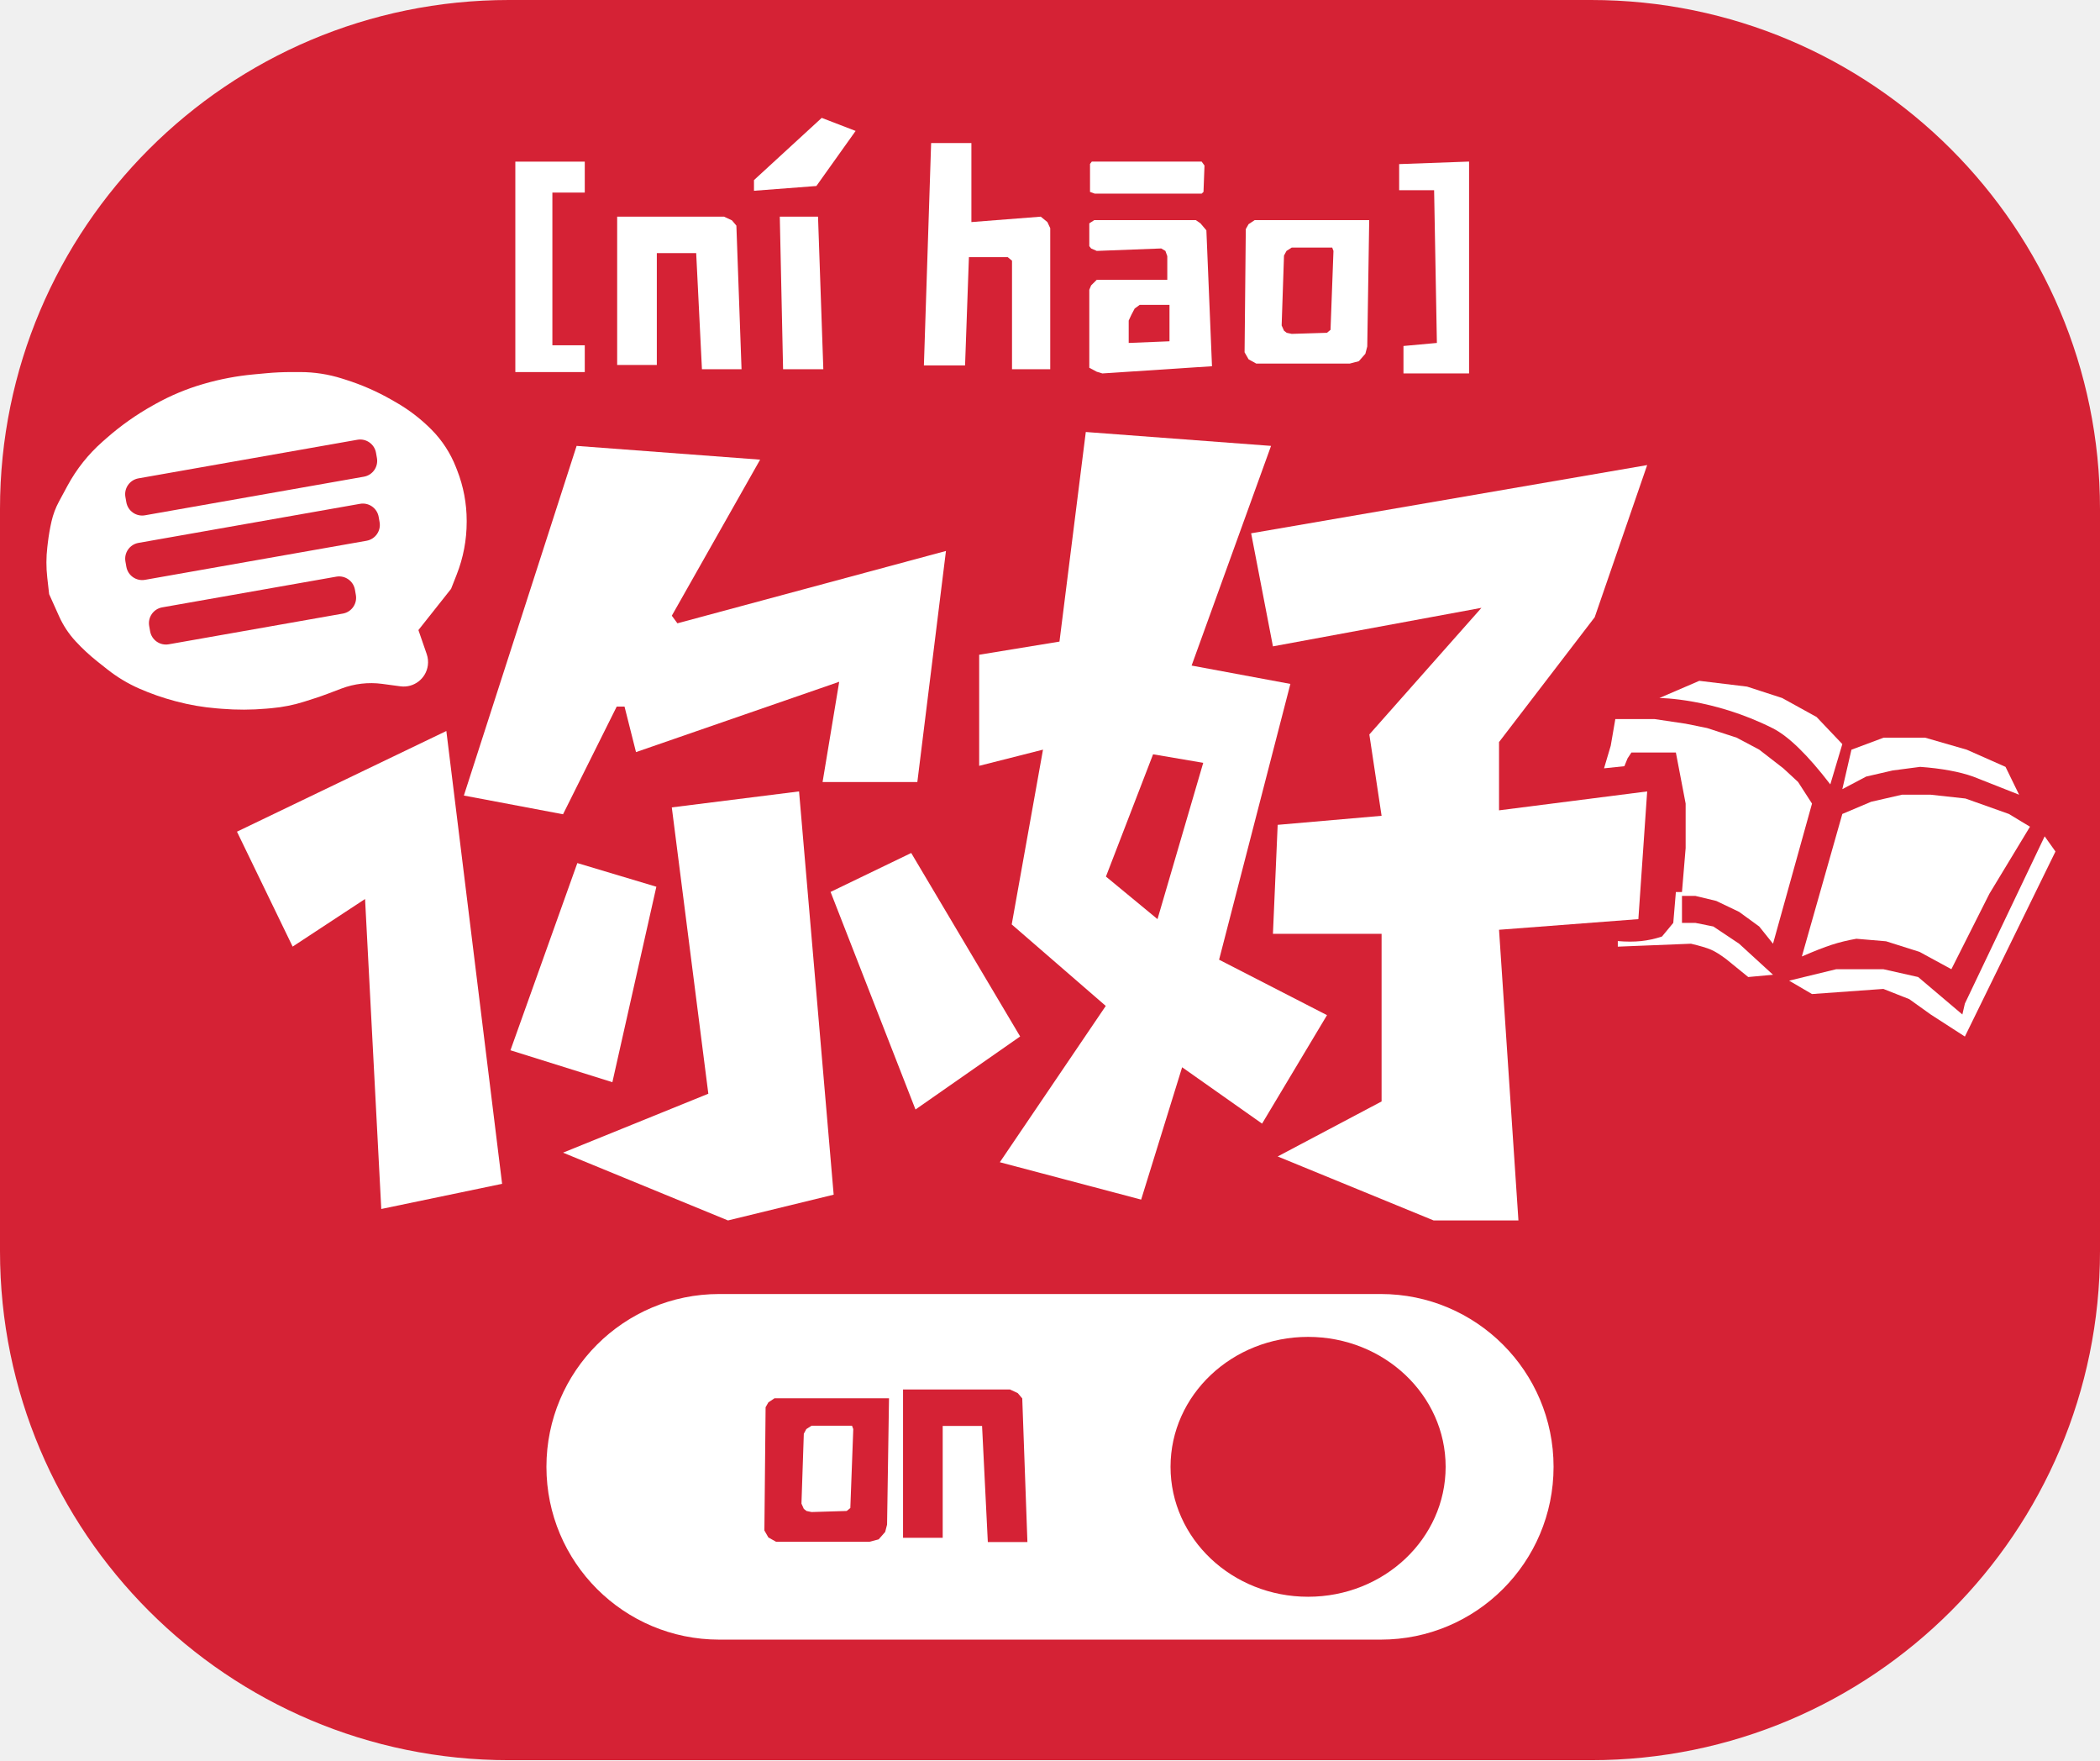
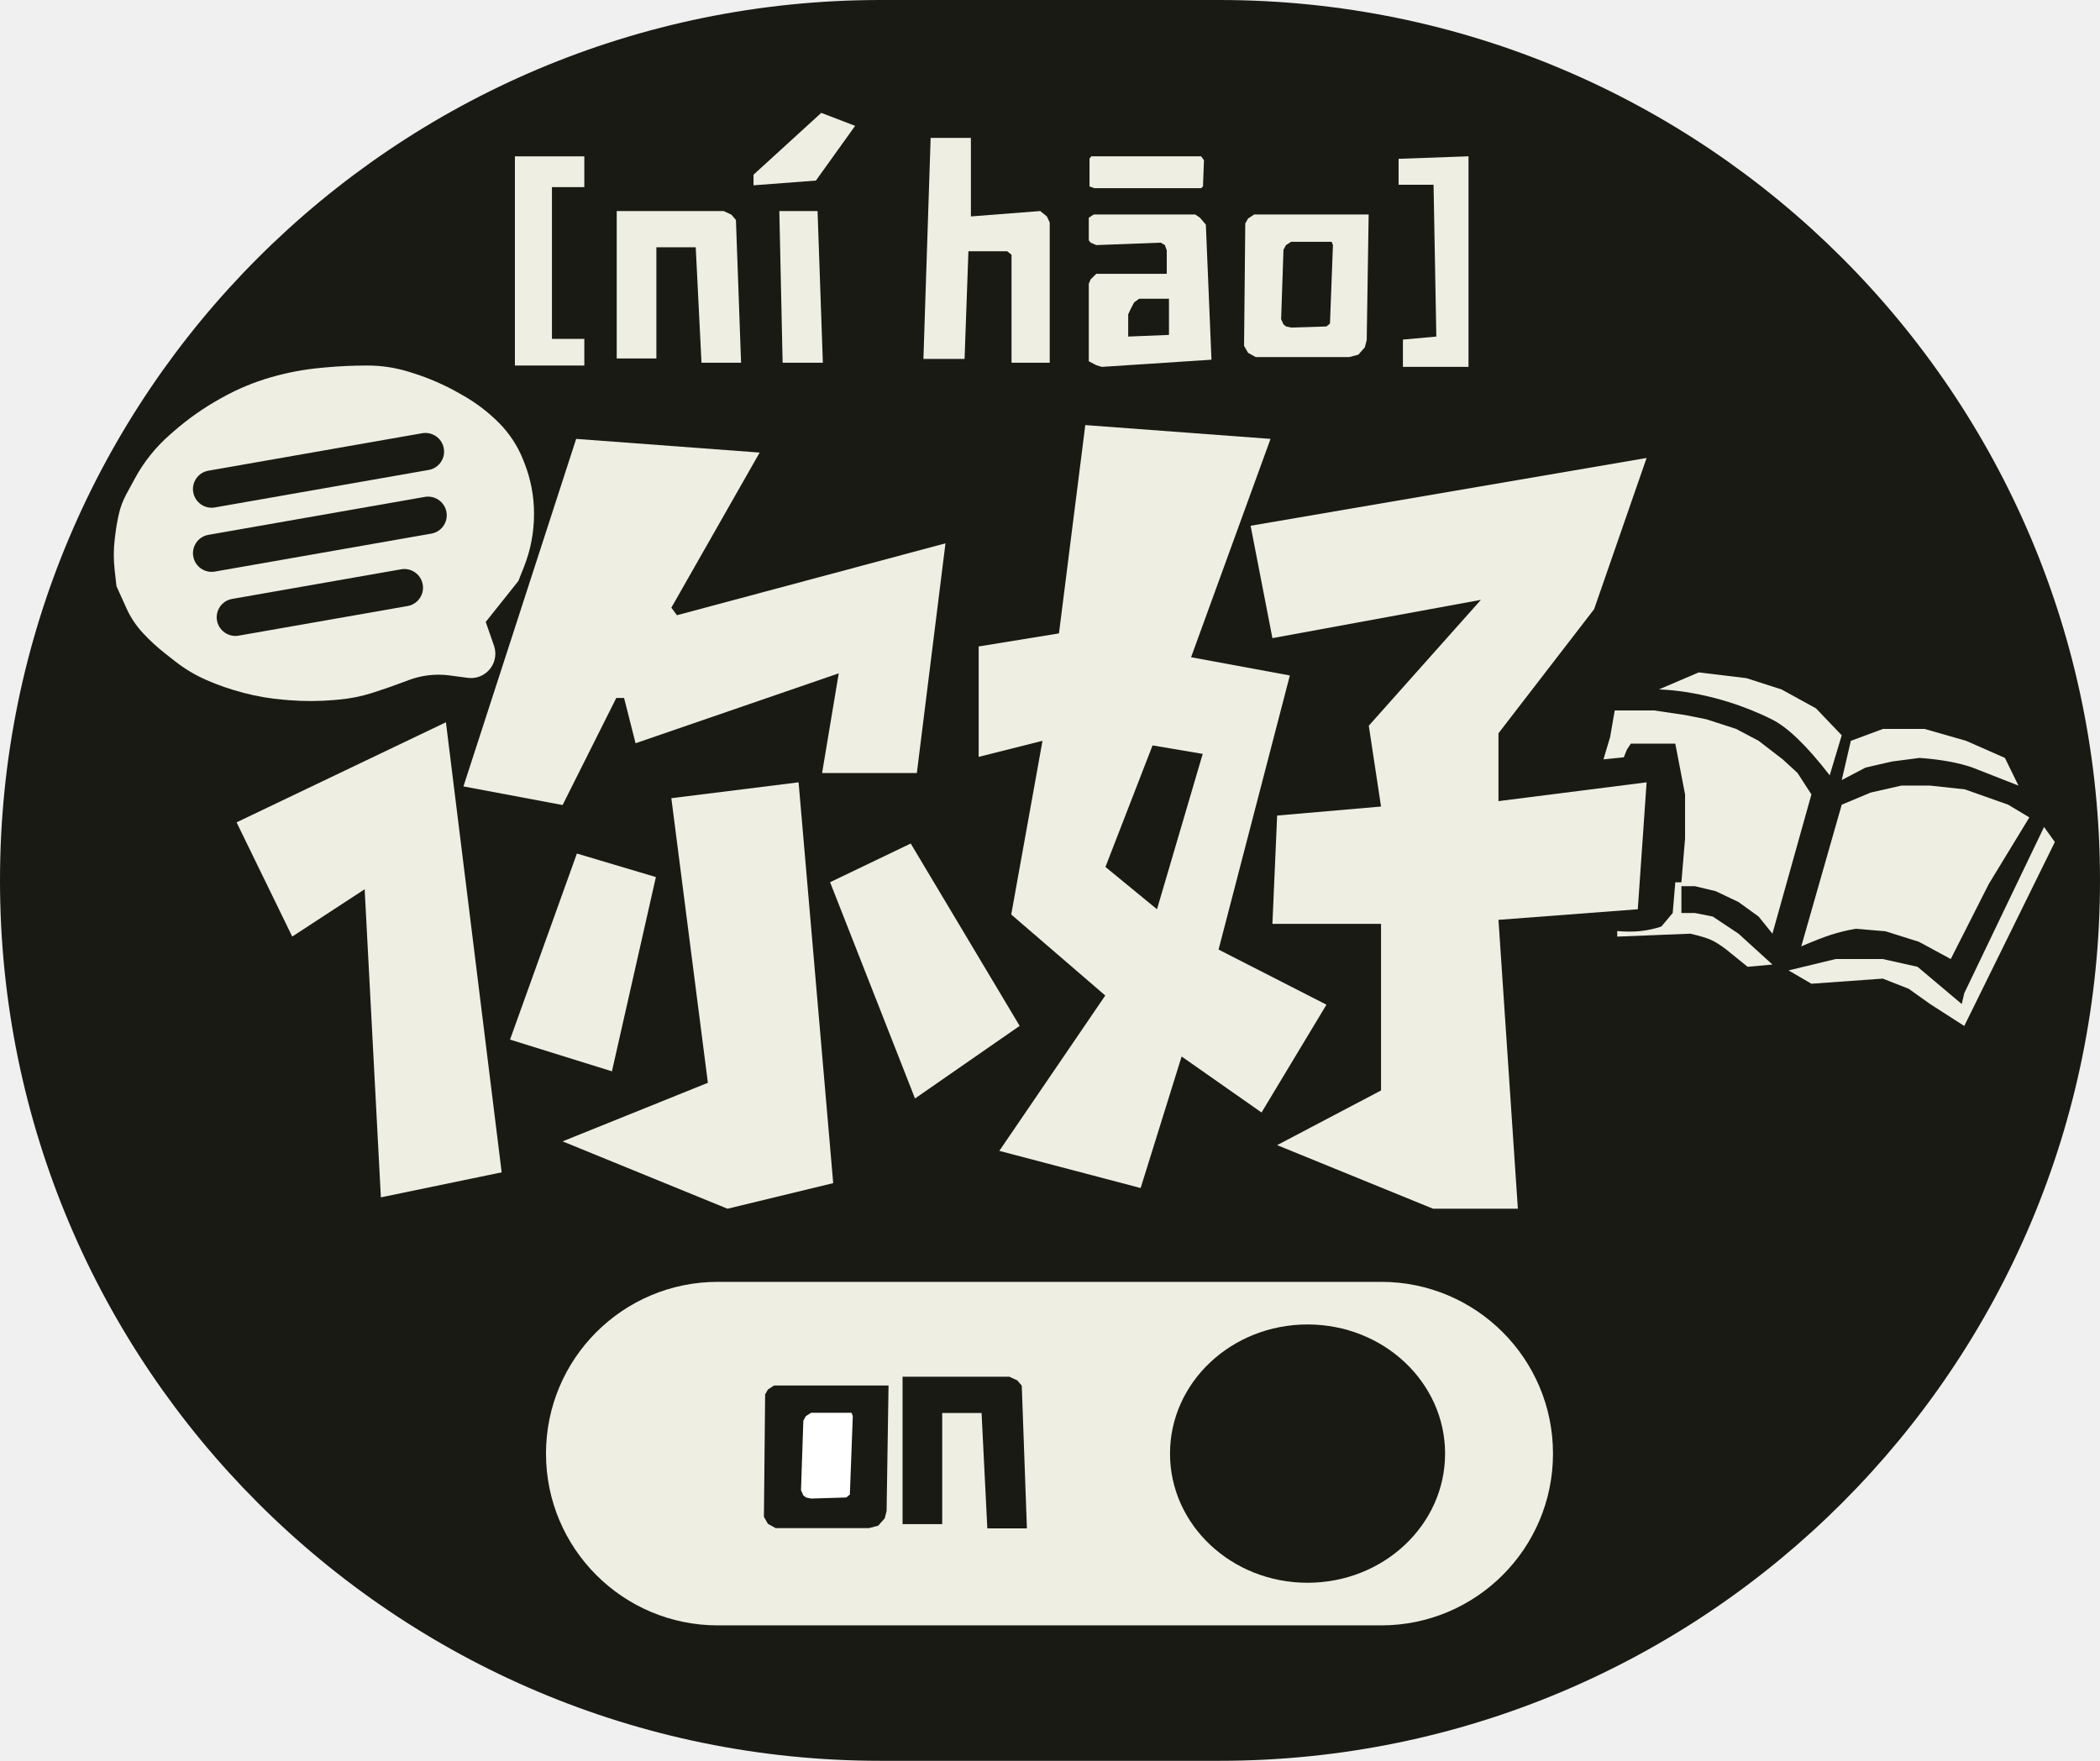
- <svg xmlns="http://www.w3.org/2000/svg" width="784px" height="657px" viewBox="0 0 784 657" version="1.1">
+ <svg xmlns="http://www.w3.org/2000/svg" width="93px" height="78px" viewBox="0 0 93 78" version="1.1">
  <g id="Page-1" stroke="none" stroke-width="1" fill="none" fill-rule="evenodd">
    <g id="Group-50">
-       <rect id="Rectangle" fill="#D52235" x="0" y="0" width="784" height="657" rx="190" />
-       <g id="Group-48" transform="translate(17, 44)">
-         <polyline id="Path-299" fill="#FFFFFF" points="71.471 266.43 149.636 228.849 170.455 397.867 125.344 407.262 119.29 291.558 92.251 309.328" />
-         <polygon id="Path-300" fill="#FFFFFF" points="198.538 278.147 228.04 286.982 211.622 359.936 173.569 348.019" />
-         <path d="M233.806,257.367 C233.806,257.367 249.642,255.379 281.315,251.402 L294.236,401.922 L254.779,411.538 L193.2,386.239 L247.444,364.24 C238.352,292.991 233.806,257.367 233.806,257.367 Z" id="Path-301" fill="#FFFFFF" />
-         <polygon id="Path-302" fill="#FFFFFF" points="293.08 288.917 323.186 274.384 363.852 342.867 324.783 370.13" />
-         <polygon id="Path-303" fill="#FFFFFF" points="198.269 122.432 156.18 252.941 193.2 259.93 213.242 219.73 216.154 219.73 220.443 236.73 296.305 210.478 290.094 247.909 325.472 247.909 336.159 161.648 235.9 188.655 233.809 185.817 266.78 127.568" />
-         <polygon id="Path-304" fill="#FFFFFF" points="388.364 117.246 457.524 122.432 427.867 204.427 464.741 211.279 438.127 314.216 478.414 334.91 454.174 375.401 424.329 354.362 409.031 403.761 356.272 389.81 395.821 331.47 360.708 301.051 372.386 235.811 348.557 241.851 348.557 200.387 378.537 195.48" />
-         <polygon id="Path-305" fill="#D52235" points="413.485 237.545 432.205 240.731 415.134 299.07 395.886 283.184" />
-         <path d="M450.093,155.057 L597.945,129.596 L578.357,186.382 L542.639,232.983 L542.639,258.464 L597.945,251.402 L594.658,299.07 L542.639,303.045 L549.881,411.538 C528.776,411.538 518.223,411.538 518.223,411.538 C518.223,411.538 498.815,403.578 459.998,387.657 L498.791,367.125 L498.791,304.557 L458.231,304.557 L459.998,263.881 L498.791,260.503 L494.22,230.144 L536.077,182.877 L458.231,197.259 L450.093,155.057 Z" id="Path-306" fill="#FFFFFF" />
-         <polygon id="Path-307" fill="#FFFFFF" points="175.391 16.332 175.391 94.877 201.315 94.877 201.315 84.878 189.22 84.878 189.22 27.88 201.315 27.88 201.315 16.332" />
-         <polyline id="Path-308" fill="#FFFFFF" points="213.408 37.079 213.408 92.229 228.213 92.229 228.213 50.482 242.911 50.482 245.059 93.822 259.841 93.822 257.915 40.213 256.255 38.248 253.323 36.871 213.408 36.871" />
-         <path d="M264.486,23.224 C264.486,23.224 272.916,15.483 289.776,0 L302.43,4.871 L287.783,25.427 L264.486,27.205 C264.486,24.551 264.486,23.224 264.486,23.224 Z" id="Path-309" fill="#FFFFFF" />
-         <polygon id="Path-310" fill="#FFFFFF" points="274.123 36.871 275.351 93.822 290.376 93.822 288.396 36.871" />
-         <polygon id="Path-311" fill="#FFFFFF" points="330.622 9.402 327.922 92.4 343.292 92.4 344.729 51.978 356.272 51.978 359.224 51.978 360.819 53.308 360.819 93.822 375.088 93.822 375.088 41.166 374.022 38.89 371.548 36.871 345.653 38.89 345.653 9.402" />
-         <polygon id="Path-312" fill="#FFFFFF" points="389.672 39.359 391.526 38.162 429.437 38.162 431.173 39.359 433.383 41.975 435.477 92.696 394.562 95.388 392.46 94.755 389.672 93.28 389.672 64.165 390.352 62.528 392.46 60.44 418.788 60.44 418.788 51.612 418.086 49.655 416.526 48.738 392.46 49.655 390.352 48.738 389.672 47.877" />
-         <polygon id="Path-313" fill="#D52235" points="419.609 69.802 408.474 69.802 406.618 71.152 405.385 73.493 404.382 75.654 404.382 84.006 419.609 83.387" />
-         <path d="M390.617,16.308 C417.945,16.308 431.608,16.308 431.608,16.308 C431.608,16.308 431.965,16.8 432.678,17.785 L432.305,27.627 C431.841,28.065 431.608,28.284 431.608,28.284 C431.608,28.284 391.727,28.284 391.727,28.284 C391.727,28.284 391.131,28.065 389.94,27.627 L389.94,17.179 L390.617,16.308 Z" id="Path-314" fill="#FFFFFF" />
-         <path d="M451.403,38.162 L449.135,39.679 L448.096,41.503 L447.643,87.503 C448.638,89.24 449.135,90.109 449.135,90.109 C449.135,90.109 450.09,90.642 452.002,91.709 L486.905,91.709 L490.304,90.819 L492.732,88.056 L493.444,85.319 L494.169,38.162 L451.403,38.162 Z" id="Path-315" fill="#FFFFFF" />
-         <path d="M505.351,17.254 C505.351,17.254 514.051,16.939 531.453,16.308 L531.453,95.388 L506.961,95.388 L506.961,85.143 L519.438,84.006 L518.402,27 L505.351,27 C505.351,20.503 505.351,17.254 505.351,17.254 Z" id="Path-316" fill="#FFFFFF" />
-         <path d="M465.244,48.405 L463.294,49.658 L462.362,51.384 L461.483,77.475 L462.362,79.435 C463.03,79.957 463.364,80.219 463.364,80.219 C463.364,80.219 465.244,80.621 465.244,80.621 C465.244,80.621 469.624,80.487 478.384,80.219 C479.281,79.483 479.73,79.116 479.73,79.116 C479.73,79.116 480.096,69.297 480.828,49.658 L480.358,48.405 L465.244,48.405 Z" id="Path-317" fill="#D52235" />
-         <g id="Group-49" transform="translate(187, 439)">
-           <rect id="Rectangle" fill="#FFFFFF" x="0" y="0" width="376" height="129" rx="64.5" />
-           <polyline id="Path-308" fill="#D52235" points="133.136 35.838 133.136 90.988 147.941 90.988 147.941 49.242 162.639 49.242 164.787 92.582 179.57 92.582 177.643 38.973 175.984 37.008 173.051 35.631 133.136 35.631" />
-           <path d="M85.132,38.922 L82.863,40.439 L81.824,42.263 L81.372,88.262 C82.366,90 82.863,90.869 82.863,90.869 C82.863,90.869 83.819,91.402 85.73,92.469 L120.634,92.469 L124.032,91.578 L126.461,88.816 L127.172,86.078 L127.898,38.922 L85.132,38.922 Z" id="Path-315" fill="#D52235" />
-           <path d="M98.972,49.165 L97.023,50.418 L96.091,52.144 L95.212,78.235 L96.091,80.195 C96.758,80.717 97.092,80.978 97.092,80.978 C97.092,80.978 98.972,81.381 98.972,81.381 C98.972,81.381 103.352,81.247 112.113,80.978 C113.01,80.243 113.458,79.876 113.458,79.876 C113.458,79.876 113.824,70.056 114.556,50.418 L114.086,49.165 L98.972,49.165 Z" id="Path-317" fill="#FFFFFF" />
-           <ellipse id="Oval" fill="#D52235" cx="284.353" cy="64.5" rx="51.353" ry="48.5" />
+       <rect id="Rectangle" fill="#191A14" x="0" y="0" width="93" height="78" rx="39" />
+       <g id="Group-48" transform="translate(5, 5)">
+         <polyline id="Path-299" fill="#EEEEE2" points="5.477 31.428 14.748 26.995 17.217 46.932 11.867 48.04 11.149 34.392 7.942 36.488" />
+         <polygon id="Path-300" fill="#EEEEE2" points="20.548 32.81 24.047 33.852 22.1 42.457 17.587 41.052" />
+         <path d="M24.731,30.358 C24.731,30.358 26.609,30.124 30.366,29.655 L31.899,47.41 L27.219,48.544 L19.915,45.56 L26.349,42.965 C25.27,34.561 24.731,30.358 24.731,30.358 Z" id="Path-301" fill="#EEEEE2" />
+         <polygon id="Path-302" fill="#EEEEE2" points="31.761 34.08 35.332 32.366 40.156 40.444 35.522 43.66" />
+         <polygon id="Path-303" fill="#EEEEE2" points="20.516 14.442 15.524 29.836 19.915 30.661 22.292 25.919 22.638 25.919 23.146 27.924 32.144 24.827 31.407 29.243 35.603 29.243 36.871 19.068 24.979 22.253 24.731 21.919 28.642 15.048" />
+         <polygon id="Path-304" fill="#EEEEE2" points="43.063 13.83 51.266 14.442 47.748 24.114 52.122 24.922 48.965 37.064 53.743 39.505 50.868 44.281 47.329 41.8 45.514 47.627 39.256 45.981 43.947 39.099 39.783 35.511 41.168 27.816 38.341 28.528 38.341 23.637 41.897 23.058" />
+         <polygon id="Path-305" fill="#191A14" points="46.042 28.02 48.263 28.396 46.238 35.278 43.955 33.404" />
+         <path d="M50.384,18.29 L67.921,15.287 L65.597,21.985 L61.361,27.482 L61.361,30.488 L67.921,29.655 L67.531,35.278 L61.361,35.747 L62.22,48.544 C59.717,48.544 58.465,48.544 58.465,48.544 C58.465,48.544 56.163,47.605 51.559,45.727 L56.16,43.305 L56.16,35.925 L51.35,35.925 L51.559,31.127 L56.16,30.728 L55.618,27.147 L60.583,21.572 L51.35,23.268 L50.384,18.29 Z" id="Path-306" fill="#EEEEE2" />
+         <polygon id="Path-307" fill="#EEEEE2" points="17.803 1.926 17.803 11.192 20.877 11.192 20.877 10.012 19.443 10.012 19.443 3.289 20.877 3.289 20.877 1.926" />
+         <polyline id="Path-308" fill="#EEEEE2" points="22.312 4.374 22.312 10.879 24.068 10.879 24.068 5.955 25.811 5.955 26.066 11.067 27.819 11.067 27.591 4.743 27.394 4.512 27.046 4.349 22.312 4.349" />
+         <path d="M28.37,2.739 C28.37,2.739 29.37,1.826 31.37,0 L32.87,0.575 L31.133,2.999 L28.37,3.209 C28.37,2.896 28.37,2.739 28.37,2.739 Z" id="Path-309" fill="#EEEEE2" />
+         <polygon id="Path-310" fill="#EEEEE2" points="29.513 4.349 29.659 11.067 31.441 11.067 31.206 4.349" />
+         <polygon id="Path-311" fill="#EEEEE2" points="36.214 1.109 35.894 10.899 37.717 10.899 37.887 6.131 39.256 6.131 39.607 6.131 39.796 6.288 39.796 11.067 41.488 11.067 41.488 4.856 41.362 4.587 41.068 4.349 37.997 4.587 37.997 1.109" />
+         <polygon id="Path-312" fill="#EEEEE2" points="43.218 4.643 43.438 4.502 47.934 4.502 48.14 4.643 48.402 4.951 48.651 10.934 43.798 11.252 43.549 11.177 43.218 11.003 43.218 7.569 43.299 7.376 43.549 7.129 46.671 7.129 46.671 6.088 46.588 5.857 46.403 5.749 43.549 5.857 43.299 5.749 43.218 5.647" />
+         <polygon id="Path-313" fill="#191A14" points="46.769 8.234 45.448 8.234 45.228 8.393 45.082 8.669 44.963 8.924 44.963 9.909 46.769 9.836" />
+         <path d="M43.33,1.924 C46.571,1.924 48.192,1.924 48.192,1.924 C48.192,1.924 48.234,1.982 48.319,2.098 L48.275,3.259 C48.219,3.31 48.192,3.336 48.192,3.336 C48.192,3.336 43.462,3.336 43.462,3.336 C43.462,3.336 43.391,3.31 43.25,3.259 L43.25,2.026 L43.33,1.924 Z" id="Path-314" fill="#EEEEE2" />
+         <path d="M50.54,4.502 L50.271,4.68 L50.148,4.896 L50.094,10.322 C50.212,10.527 50.271,10.629 50.271,10.629 C50.271,10.629 50.384,10.692 50.611,10.818 L54.751,10.818 L55.154,10.713 L55.442,10.387 L55.526,10.064 L55.612,4.502 L50.54,4.502 Z" id="Path-315" fill="#EEEEE2" />
+         <path d="M56.938,2.035 C56.938,2.035 57.97,1.998 60.034,1.924 L60.034,11.252 L57.129,11.252 L57.129,10.043 L58.609,9.909 L58.486,3.185 L56.938,3.185 C56.938,2.418 56.938,2.035 56.938,2.035 Z" id="Path-316" fill="#EEEEE2" />
+         <path d="M52.181,5.71 L51.95,5.858 L51.84,6.061 L51.735,9.139 L51.84,9.37 C51.919,9.432 51.958,9.462 51.958,9.462 C51.958,9.462 52.181,9.51 52.181,9.51 C52.181,9.51 52.701,9.494 53.74,9.462 C53.846,9.376 53.899,9.332 53.899,9.332 C53.899,9.332 53.943,8.174 54.03,5.858 L53.974,5.71 L52.181,5.71 Z" id="Path-317" fill="#191A14" />
+         <g id="Group-49" transform="translate(19.1796, 51.7835)">
+           <rect id="Rectangle" fill="#EEEEE2" x="0" y="0" width="44.596" height="15.217" rx="7.608" />
+           <polyline id="Path-308" fill="#191A14" points="15.791 4.227 15.791 10.733 17.547 10.733 17.547 5.809 19.29 5.809 19.545 10.921 21.298 10.921 21.07 4.597 20.873 4.365 20.525 4.203 15.791 4.203" />
+           <path d="M10.097,4.591 L9.828,4.77 L9.705,4.985 L9.651,10.411 C9.769,10.616 9.828,10.719 9.828,10.719 C9.828,10.719 9.942,10.782 10.168,10.907 L14.308,10.907 L14.711,10.802 L14.999,10.477 L15.084,10.154 L15.17,4.591 L10.097,4.591 Z" id="Path-315" fill="#191A14" />
+           <path d="M11.739,5.799 L11.508,5.947 L11.397,6.151 L11.293,9.228 L11.397,9.46 C11.476,9.521 11.516,9.552 11.516,9.552 C11.516,9.552 11.739,9.6 11.739,9.6 C11.739,9.6 12.258,9.584 13.297,9.552 C13.404,9.465 13.457,9.422 13.457,9.422 C13.457,9.422 13.5,8.264 13.587,5.947 L13.531,5.799 L11.739,5.799 Z" id="Path-317" fill="#FFFFFF" />
+           <ellipse id="Oval" fill="#191A14" cx="33.726" cy="7.608" rx="6.091" ry="5.721" />
        </g>
-         <path d="M602.509,216.538 C602.509,216.538 607.476,214.4 617.409,210.124 L635.242,212.285 L648.345,216.538 L661.199,223.631 L670.802,233.741 L666.316,248.778 C657.849,237.754 650.664,230.76 644.761,227.797 C622.331,216.538 602.509,216.538 602.509,216.538 Z" id="Path-318" fill="#FFFFFF" />
-         <path d="M674.202,235.834 L686.215,231.345 L701.71,231.345 L717.27,235.834 L731.73,242.237 L736.796,252.634 L719.625,245.864 C717.11,244.962 714.174,244.202 710.815,243.586 C707.457,242.97 703.803,242.52 699.853,242.237 L689.564,243.586 L679.688,245.864 L670.802,250.557 L674.202,235.834 Z" id="Path-319" fill="#FFFFFF" />
-         <path d="M670.802,259.814 L655.692,313.012 C660.302,311.017 664.024,309.56 666.856,308.639 C669.688,307.719 672.751,306.972 676.045,306.399 L687.126,307.338 L699.614,311.289 L711.514,317.766 L725.704,289.605 L740.859,264.578 L732.976,259.814 L716.767,254.051 L703.799,252.634 L693.051,252.634 L681.551,255.269 L670.802,259.814 Z" id="Path-320" fill="#FFFFFF" />
-         <path d="M586.054,224.404 L600.717,224.404 L612.308,226.128 L620.296,227.744 L631.362,231.345 L639.773,235.809 L648.771,242.783 L654.275,247.868 L659.485,255.948 L644.926,308.247 L639.773,301.823 L632.273,296.363 L623.747,292.282 L615.928,290.401 L610.938,290.401 L610.938,300.472 L615.928,300.472 L622.657,301.823 L632.273,308.247 L644.926,319.832 L635.67,320.683 L627.439,313.995 C625.222,312.331 623.341,311.161 621.795,310.486 C620.25,309.81 617.748,309.064 614.291,308.247 L586.978,309.344 L586.978,307.265 C590.147,307.536 593.043,307.536 595.667,307.265 C598.29,306.994 600.892,306.426 603.472,305.561 L607.69,300.472 L608.66,288.953 L610.938,288.953 L612.308,272.544 L612.308,255.948 L608.66,236.89 L592.062,236.89 L590.613,239.081 L589.438,241.989 L581.841,242.783 L584.34,234.35 L586.054,224.404 Z" id="Path-321" fill="#FFFFFF" />
-         <polygon id="Path-322" fill="#FFFFFF" points="746.342 268.168 750.375 273.829 716.555 342.9 703.799 334.663 695.805 328.941 686.125 325.121 659.485 327.037 650.942 322.038 668.525 317.766 686.125 317.766 699.111 320.683 715.617 334.663 716.555 330.591" />
-         <path d="M142.312,200.167 C141.278,197.172 140.243,194.176 139.208,191.181 C139.208,191.181 151.399,175.794 151.399,175.794 C152.099,174.016 152.799,172.238 153.499,170.46 C155.964,164.198 157.23,157.527 157.23,150.796 L157.23,150.373 C157.23,143.922 156.021,137.527 153.667,131.521 L153.208,130.35 C151.16,125.126 148.067,120.375 144.12,116.388 C140.149,112.377 135.652,108.925 130.751,106.125 L129.137,105.203 C123.703,102.099 117.953,99.585 111.984,97.705 L110.588,97.265 C105.562,95.683 100.324,94.877 95.055,94.877 L91.717,94.877 C88.644,94.877 85.572,95.019 82.512,95.302 L77.681,95.749 C71.412,96.328 65.213,97.501 59.165,99.251 L58.901,99.328 C52.684,101.127 46.691,103.627 41.039,106.781 L40.07,107.322 C33.888,110.772 28.089,114.868 22.772,119.543 L21.313,120.826 C16.002,125.495 11.563,131.071 8.204,137.295 L5.027,143.182 C3.766,145.519 2.826,148.017 2.235,150.606 C1.641,153.205 1.187,155.835 0.874,158.482 L0.672,160.196 C0.225,163.976 0.216,167.795 0.644,171.577 C0.877,173.64 1.111,175.702 1.344,177.765 C2.581,180.521 3.819,183.276 5.056,186.031 C6.588,189.442 8.662,192.582 11.198,195.329 C13.747,198.091 16.507,200.649 19.454,202.981 L23.091,205.859 C26.74,208.746 30.743,211.154 35.004,213.024 C39.276,214.899 43.685,216.442 48.193,217.641 L48.832,217.811 C53.762,219.122 58.8,219.989 63.885,220.401 L65.849,220.56 C71.37,221.007 76.92,220.99 82.438,220.507 L84.309,220.343 C88.576,219.97 92.789,219.121 96.867,217.811 L100.519,216.638 C102.176,216.106 103.819,215.531 105.445,214.914 L110.422,213.024 C115.29,211.175 120.542,210.57 125.702,211.262 L132.489,212.173 C137.476,212.842 142.062,209.341 142.731,204.354 C142.92,202.945 142.777,201.511 142.312,200.167 Z" id="Path-323" fill="#FFFFFF" />
-         <rect id="Rectangle" fill="#D52235" transform="translate(76.7717, 134.2402) rotate(-10) translate(-76.7717, -134.2402)" x="29.272" y="127.24" width="95" height="14" rx="6" />
-         <rect id="Rectangle" fill="#D52235" transform="translate(77.2717, 158.2402) rotate(-10) translate(-77.2717, -158.2402)" x="29.272" y="151.24" width="96" height="14" rx="6" />
-         <rect id="Rectangle" fill="#D52235" transform="translate(77.2753, 183.8649) rotate(-10) translate(-77.2753, -183.8649)" x="38.275" y="176.865" width="78" height="14" rx="6" />
+         <path d="M68.462,25.542 C68.462,25.542 69.051,25.29 70.229,24.786 L72.344,25.041 L73.899,25.542 L75.423,26.379 L76.562,27.572 L76.03,29.345 C75.026,28.045 74.174,27.22 73.473,26.87 C70.813,25.542 68.462,25.542 68.462,25.542 Z" id="Path-318" fill="#EEEEE2" />
+         <path d="M76.965,27.818 L78.39,27.289 L80.228,27.289 L82.074,27.818 L83.789,28.574 L84.389,29.8 L82.353,29.002 C82.055,28.895 81.706,28.806 81.308,28.733 C80.91,28.66 80.476,28.607 80.008,28.574 L78.787,28.733 L77.616,29.002 L76.562,29.555 L76.965,27.818 Z" id="Path-319" fill="#EEEEE2" />
+         <path d="M76.562,30.647 L74.77,36.922 C75.317,36.687 75.758,36.515 76.094,36.406 C76.43,36.298 76.793,36.21 77.184,36.142 L78.498,36.253 L79.979,36.719 L81.391,37.483 L83.074,34.161 L84.871,31.209 L83.936,30.647 L82.014,29.967 L80.476,29.8 L79.201,29.8 L77.837,30.111 L76.562,30.647 Z" id="Path-320" fill="#EEEEE2" />
+         <path d="M66.51,26.47 L68.249,26.47 L69.624,26.674 L70.572,26.864 L71.884,27.289 L72.882,27.816 L73.949,28.638 L74.602,29.238 L75.22,30.191 L73.493,36.36 L72.882,35.602 L71.992,34.958 L70.981,34.477 L70.054,34.255 L69.462,34.255 L69.462,35.443 L70.054,35.443 L70.852,35.602 L71.992,36.36 L73.493,37.727 L72.395,37.827 L71.419,37.038 C71.156,36.842 70.933,36.704 70.749,36.624 C70.566,36.545 70.27,36.457 69.859,36.36 L66.62,36.49 L66.62,36.244 C66.996,36.276 67.339,36.276 67.65,36.244 C67.962,36.212 68.27,36.145 68.576,36.043 L69.077,35.443 L69.192,34.084 L69.462,34.084 L69.624,32.149 L69.624,30.191 L69.192,27.943 L67.223,27.943 L67.051,28.201 L66.912,28.545 L66.011,28.638 L66.307,27.643 L66.51,26.47 Z" id="Path-321" fill="#EEEEE2" />
+         <polygon id="Path-322" fill="#EEEEE2" points="85.522 31.633 86 32.3 81.989 40.448 80.476 39.476 79.528 38.801 78.38 38.35 75.22 38.577 74.207 37.987 76.292 37.483 78.38 37.483 79.92 37.827 81.877 39.476 81.989 38.996" />
+         <path d="M16.877,23.603 C16.755,23.253 16.633,22.902 16.511,22.551 C16.511,22.551 17.957,20.736 17.957,20.736 C18.04,20.526 18.123,20.316 18.206,20.106 C18.499,19.368 18.649,18.581 18.649,17.788 L18.649,17.739 C18.649,16.977 18.505,16.222 18.226,15.514 L18.172,15.378 C17.929,14.76 17.562,14.199 17.094,13.729 C16.623,13.256 16.09,12.849 15.509,12.519 L15.317,12.41 C14.672,12.043 13.99,11.747 13.282,11.525 L13.117,11.473 C12.521,11.287 11.899,11.192 11.274,11.192 C10.646,11.192 10.018,11.22 9.392,11.278 L9.214,11.294 C8.47,11.363 7.735,11.501 7.017,11.708 L6.986,11.716 C6.249,11.929 5.538,12.224 4.867,12.596 L4.763,12.654 C4.023,13.064 3.328,13.553 2.691,14.11 L2.526,14.254 C1.897,14.804 1.371,15.461 0.973,16.195 L0.596,16.89 C0.447,17.165 0.335,17.46 0.265,17.765 C0.195,18.072 0.141,18.382 0.104,18.694 L0.08,18.896 C0.027,19.342 0.026,19.793 0.076,20.239 C0.104,20.482 0.132,20.725 0.159,20.969 C0.306,21.293 0.453,21.618 0.599,21.943 C0.781,22.346 1.027,22.717 1.328,23.041 C1.63,23.366 1.958,23.668 2.307,23.943 L2.738,24.282 C3.171,24.623 3.646,24.907 4.152,25.128 C4.658,25.349 5.181,25.531 5.716,25.672 L5.792,25.693 C6.377,25.847 6.974,25.949 7.577,25.998 L7.81,26.017 C8.465,26.07 9.123,26.067 9.778,26.011 L10,25.991 C10.506,25.947 11.005,25.847 11.489,25.693 C11.974,25.538 12.455,25.37 12.932,25.19 L13.097,25.128 C13.674,24.91 14.297,24.838 14.909,24.92 L15.714,25.027 C16.305,25.106 16.848,24.691 16.927,24.1 C16.949,23.933 16.932,23.763 16.877,23.603 Z" id="Path-323" fill="#EEEEE2" />
+         <path d="M4.298,15.004 L13.912,15.013 C14.368,15.014 14.738,15.384 14.739,15.84 C14.739,16.295 14.37,16.665 13.915,16.665 C13.915,16.665 13.914,16.665 13.914,16.665 L4.299,16.656 C3.843,16.656 3.473,16.286 3.473,15.829 C3.472,15.374 3.841,15.005 4.296,15.004 C4.297,15.004 4.297,15.004 4.298,15.004 Z" id="Rectangle" fill="#191A14" transform="translate(9.1057, 15.8347) rotate(-10) translate(-9.1057, -15.8347)" />
+         <path d="M4.298,17.835 L14.031,17.844 C14.487,17.845 14.857,18.215 14.857,18.671 C14.858,19.126 14.489,19.496 14.034,19.496 C14.033,19.496 14.033,19.496 14.032,19.496 L4.299,19.487 C3.843,19.487 3.473,19.117 3.473,18.66 C3.472,18.205 3.841,17.836 4.296,17.835 C4.297,17.835 4.297,17.835 4.298,17.835 Z" id="Rectangle" fill="#191A14" transform="translate(9.165, 18.6657) rotate(-10) translate(-9.165, -18.6657)" />
+         <path d="M5.366,20.859 L12.964,20.866 C13.42,20.866 13.79,21.236 13.79,21.693 C13.791,22.148 13.422,22.517 12.967,22.518 C12.966,22.518 12.966,22.518 12.965,22.518 L5.367,22.511 C4.911,22.51 4.541,22.14 4.54,21.684 C4.54,21.229 4.909,20.859 5.364,20.859 C5.365,20.859 5.365,20.859 5.366,20.859 Z" id="Rectangle" fill="#191A14" transform="translate(9.1654, 21.6883) rotate(-10) translate(-9.1654, -21.6883)" />
      </g>
    </g>
  </g>
</svg>
